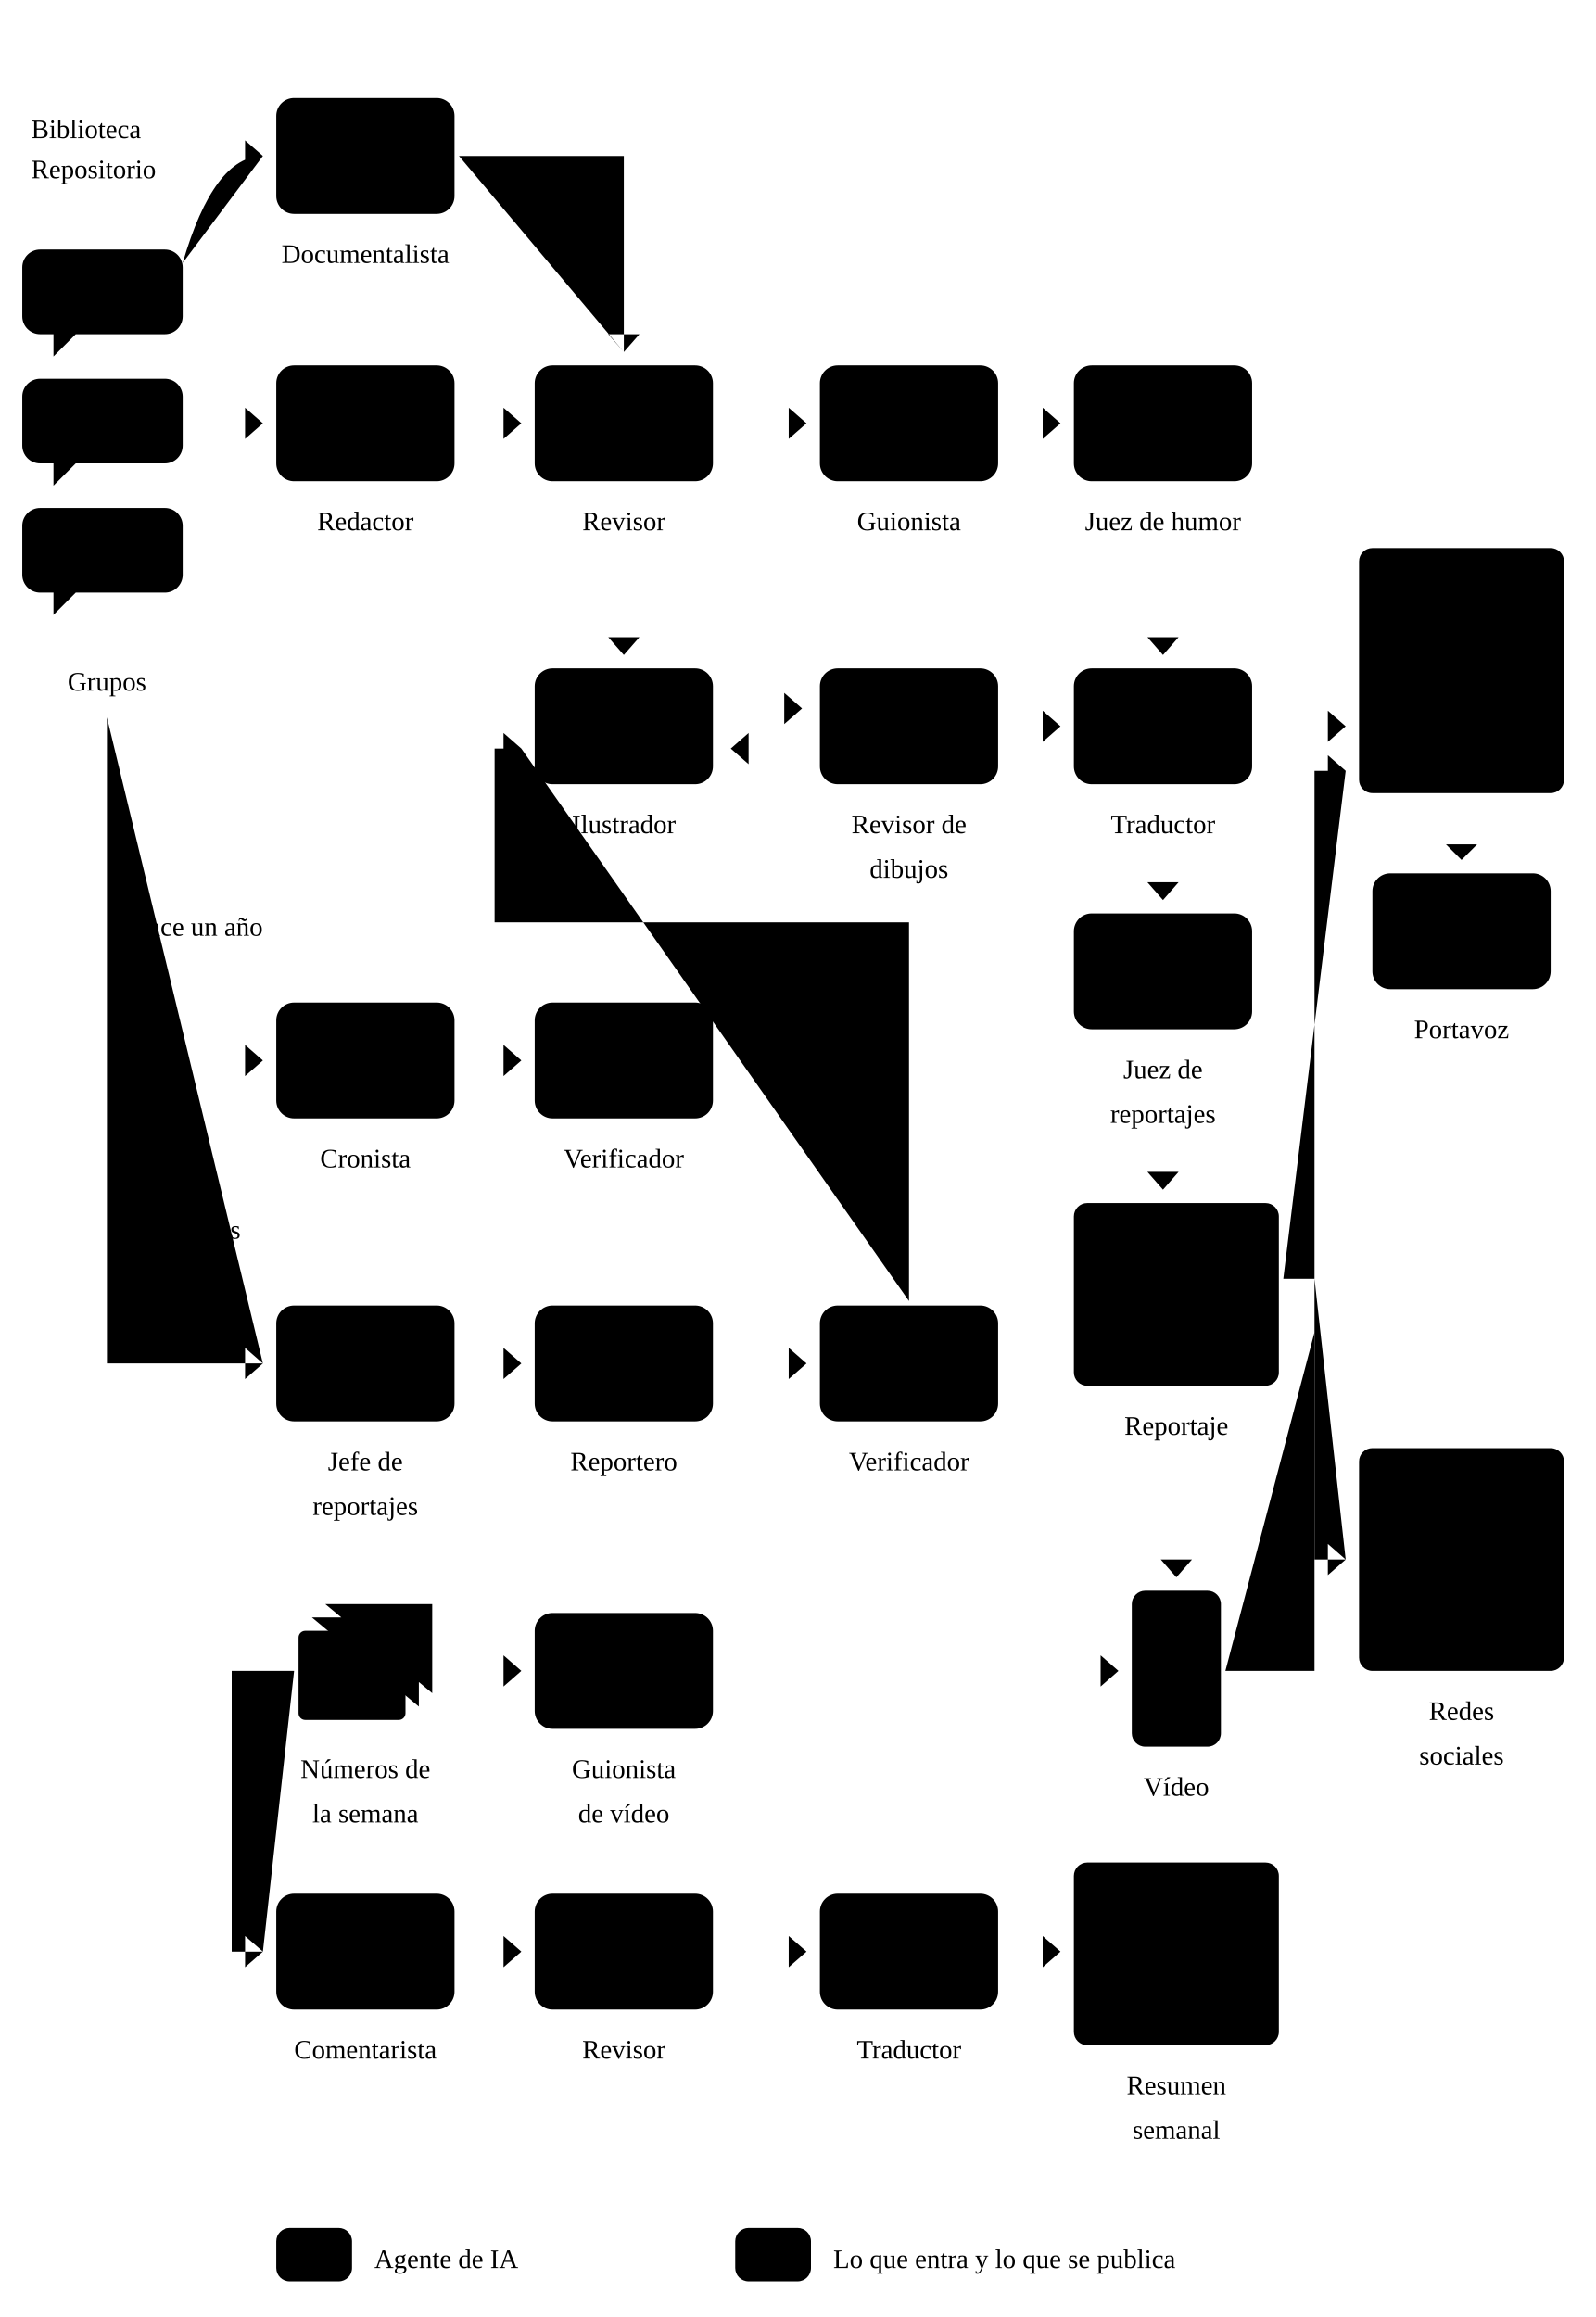
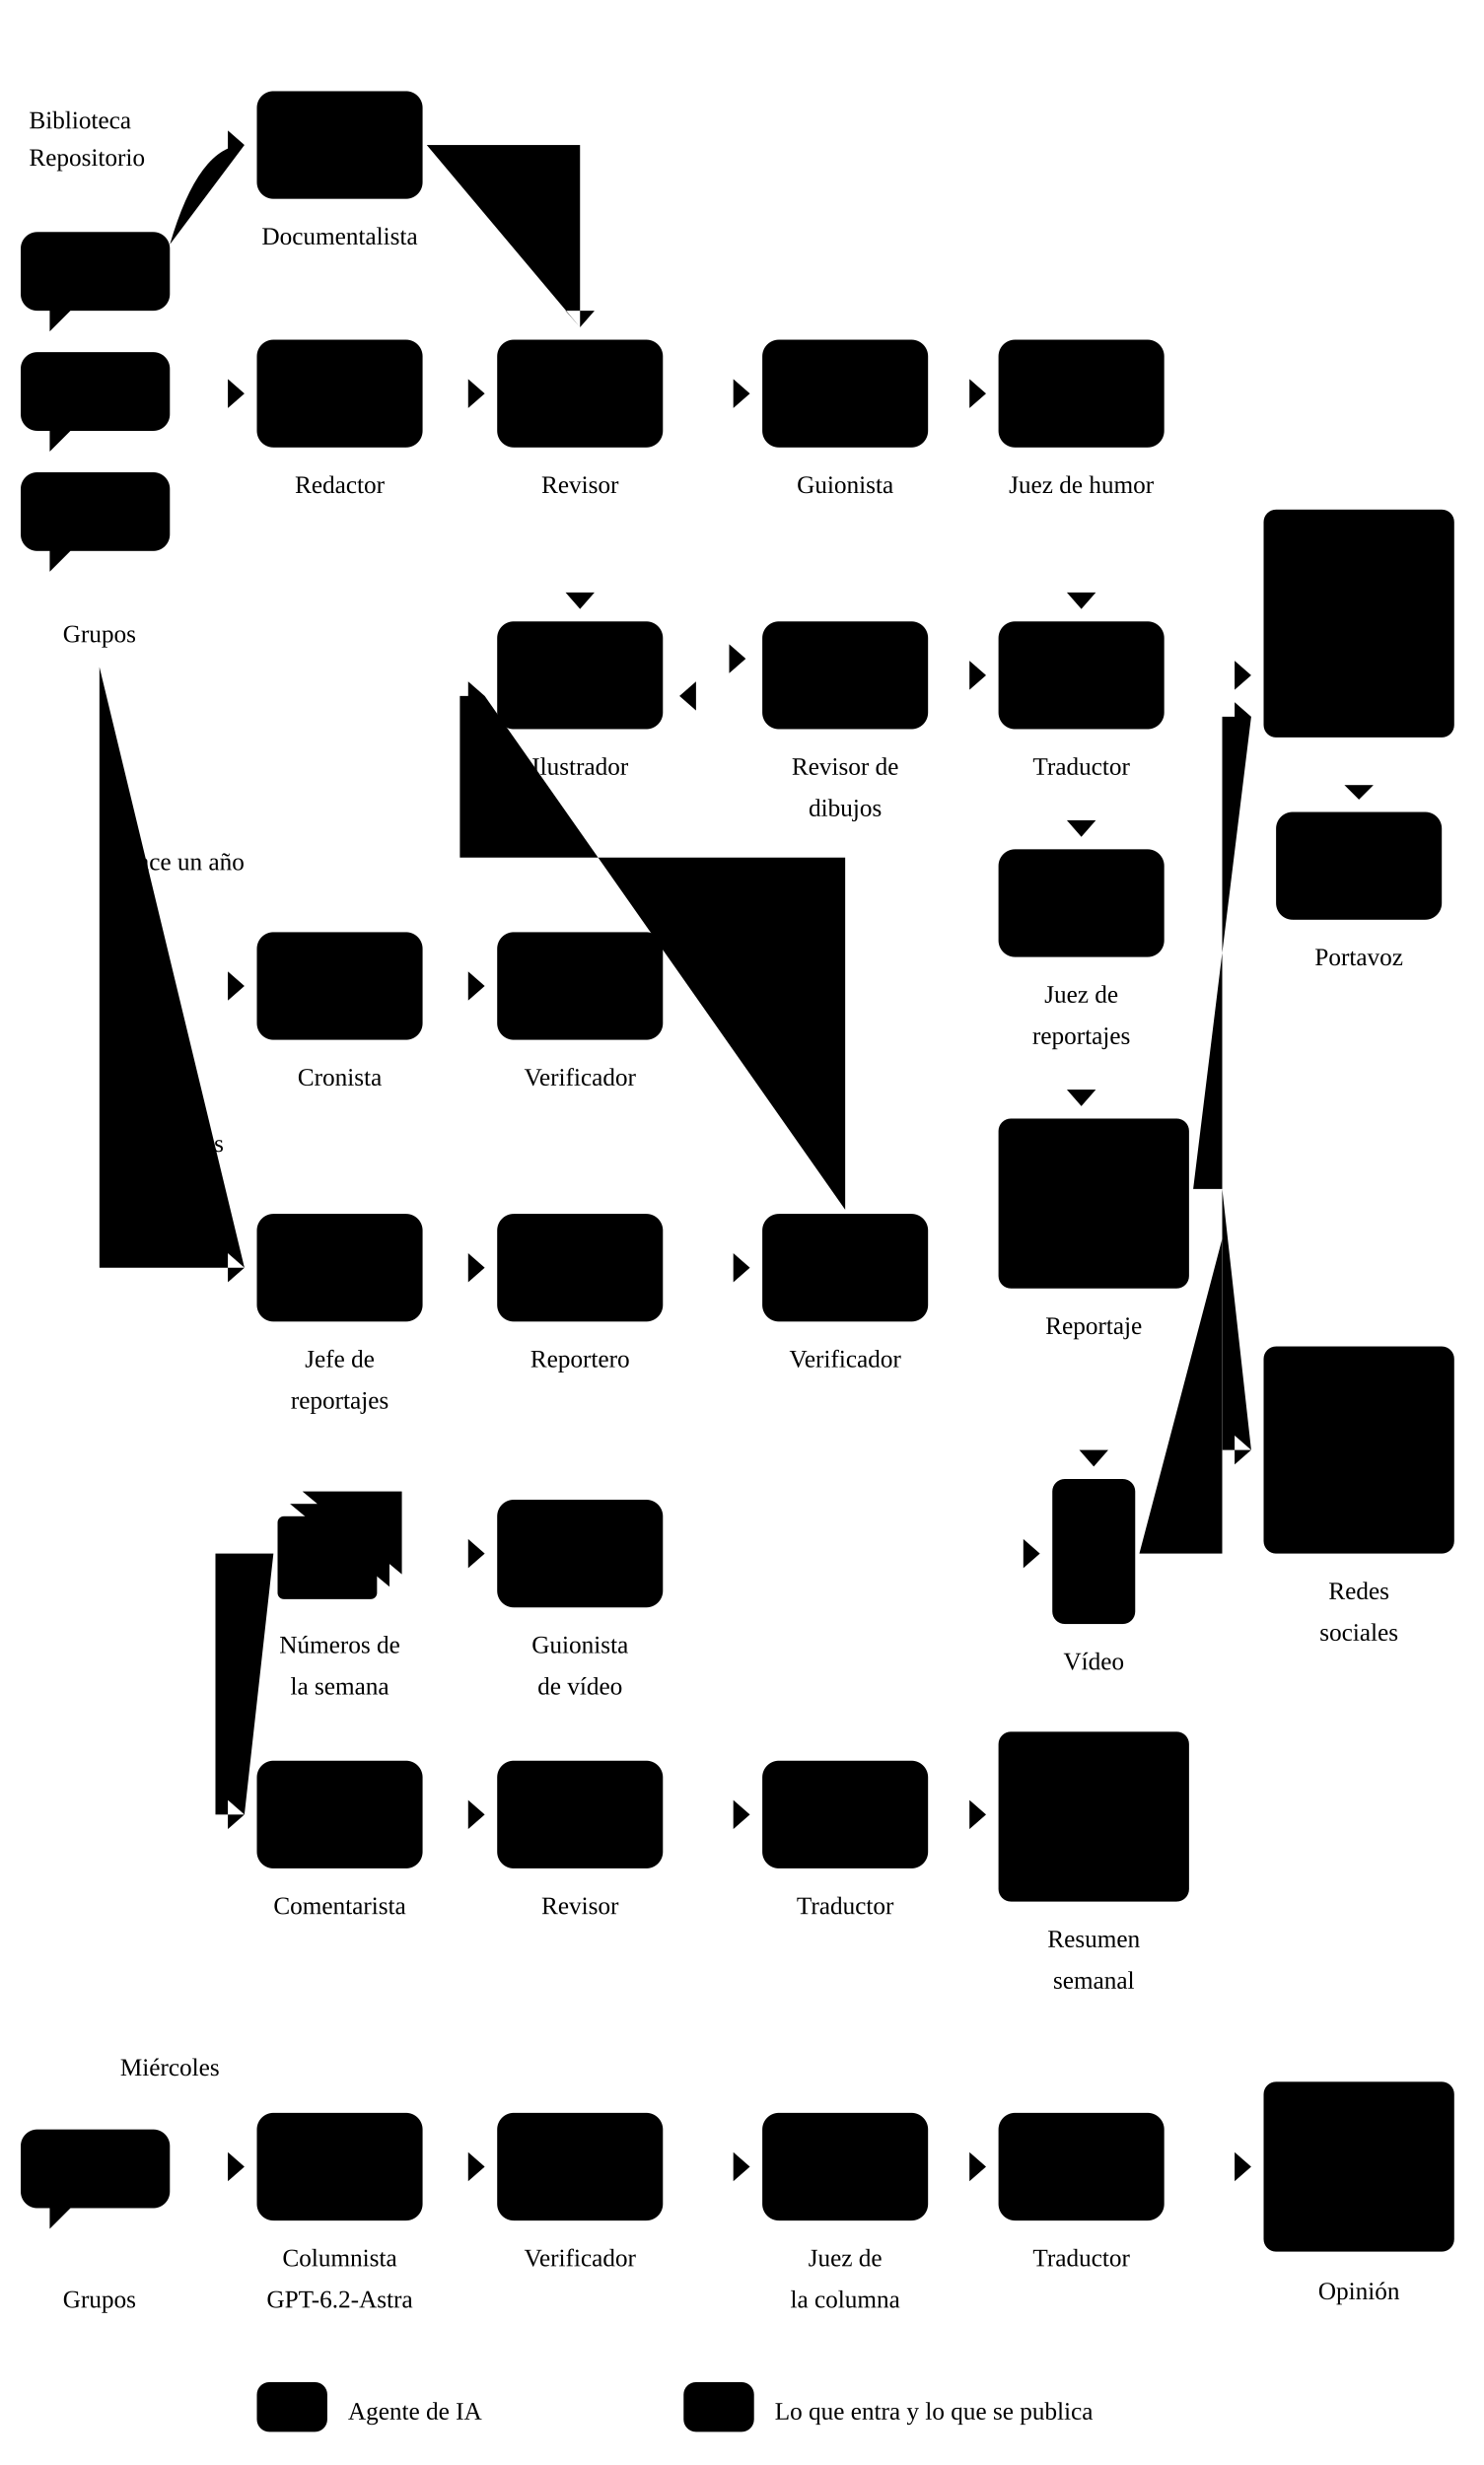
- <svg xmlns="http://www.w3.org/2000/svg" viewBox="0 0 716 1040">
+ <svg xmlns="http://www.w3.org/2000/svg" viewBox="0 0 716 1190">
  <path class="t" d="M18 112 h56 a8 8 0 0 1 8 8 v22 a8 8 0 0 1 -8 8 h-40 l-10 10 v-10 h-6 a8 8 0 0 1 -8 -8 v-22 a8 8 0 0 1 8 -8 z" />
  <path class="t" d="M18 170 h56 a8 8 0 0 1 8 8 v22 a8 8 0 0 1 -8 8 h-40 l-10 10 v-10 h-6 a8 8 0 0 1 -8 -8 v-22 a8 8 0 0 1 8 -8 z" />
  <path class="t" d="M18 228 h56 a8 8 0 0 1 8 8 v22 a8 8 0 0 1 -8 8 h-40 l-10 10 v-10 h-6 a8 8 0 0 1 -8 -8 v-22 a8 8 0 0 1 8 -8 z" />
  <path class="t" d="M30 126 h34 M30 136 h22 M30 184 h34 M30 194 h26 M30 242 h34 M30 252 h18" />
  <text class="lbl" x="48" y="310" text-anchor="middle">Grupos</text>
  <text class="lbl" x="14" y="62">Biblioteca</text>
  <text class="lbl" x="14" y="80">Repositorio</text>
  <path class="t" d="M82 118 Q96 70 118 70 M110 63 L118 70 L110 77" />
  <rect class="t fa" x="124" y="44" width="80" height="52" rx="8" />
  <path class="t" d="M146 58 v28 M154 58 v28 M162 62 v24" />
  <path class="a" d="M170 60 l8 26" />
  <text class="lbl" x="164" y="118" text-anchor="middle">Documentalista</text>
  <path class="t" d="M206 70 H280 V158 M273 150 L280 158 L287 150" />
  <path class="t" d="M88 190 L118 190 M110 183 L118 190 L110 197" />
  <rect class="t fa" x="124" y="164" width="80" height="52" rx="8" />
  <path class="a" d="M146 198 L172 172 L180 180 L154 206 L144 208 Z M168 176 L176 184" />
  <text class="lbl" x="164" y="238" text-anchor="middle">Redactor</text>
  <path class="t" d="M206 190 L234 190 M226 183 L234 190 L226 197" />
  <rect class="t fa" x="240" y="164" width="80" height="52" rx="8" />
  <path class="r" d="M260 190 L274 204 L300 176" />
  <text class="lbl" x="280" y="238" text-anchor="middle">Revisor</text>
  <path class="t" d="M322 190 L362 190 M354 183 L362 190 L354 197" />
  <rect class="t fa" x="368" y="164" width="80" height="52" rx="8" />
  <path class="t" d="M392 178 h26 a5 5 0 0 1 5 5 v10 a5 5 0 0 1 -5 5 h-16 l-6 6 v-6 h-4 a5 5 0 0 1 -5 -5 v-10 a5 5 0 0 1 5 -5 z" />
  <path class="a" d="M395 186 h20 M395 192 h12" />
  <text class="lbl" x="408" y="238" text-anchor="middle">Guionista</text>
  <path class="t" d="M450 190 L476 190 M468 183 L476 190 L468 197" />
  <rect class="t fa" x="482" y="164" width="80" height="52" rx="8" />
  <path class="a" d="M530 178.5 L521.5 170 L506 185.5 L514.5 194 Z" />
  <path class="t" d="M522.2 186.2 L536.4 200.4 M500 206 h24" />
  <text class="lbl" x="522" y="238" text-anchor="middle">Juez de humor</text>
  <path class="t" d="M280 248 V294 M273 286 L280 294 L287 286" />
  <path class="t" d="M522 248 V294 M515 286 L522 294 L529 286" />
  <rect class="t fa" x="240" y="300" width="80" height="52" rx="8" />
  <path class="a" d="M258 340 Q268 316 282 328 T304 314" />
  <circle class="fz" cx="304" cy="314" r="4" />
  <text class="lbl" x="280" y="374" text-anchor="middle">Ilustrador</text>
  <path class="t" d="M324 318 L360 318 M352 311 L360 318 L352 325 M364 336 L328 336 M336 329 L328 336 L336 343" />
  <rect class="t fa" x="368" y="300" width="80" height="52" rx="8" />
  <path class="t" d="M386 326 Q408 306 430 326 Q408 346 386 326 Z" />
  <circle class="a" cx="408" cy="326" r="7" />
  <circle class="ft" cx="408" cy="326" r="3" />
  <text class="lbl" x="408" y="374" text-anchor="middle">Revisor de</text>
  <text class="lbl" x="408" y="394" text-anchor="middle">dibujos</text>
  <path class="t" d="M450 326 L476 326 M468 319 L476 326 L468 333" />
  <rect class="t fa" x="482" y="300" width="80" height="52" rx="8" />
  <text class="ft" x="496" y="331" font-family="Newsreader, Georgia, serif" font-size="15" font-weight="700" text-anchor="middle">ES</text>
  <path class="a" d="M507 326 L517 326 M513 322 L517 326 L513 330" />
  <text class="ft" x="531" y="321" font-family="Newsreader, Georgia, serif" font-size="10.5" font-weight="700" text-anchor="middle">CA</text>
  <text class="ft" x="551" y="321" font-family="Newsreader, Georgia, serif" font-size="10.5" font-weight="700" text-anchor="middle">GL</text>
  <text class="ft" x="531" y="337" font-family="Newsreader, Georgia, serif" font-size="10.5" font-weight="700" text-anchor="middle">EU</text>
  <text class="ft" x="551" y="337" font-family="Newsreader, Georgia, serif" font-size="10.5" font-weight="700" text-anchor="middle">EN</text>
  <text class="lbl" x="522" y="374" text-anchor="middle">Traductor</text>
  <path class="t" d="M564 326 L604 326 M596 319 L604 326 L596 333" />
  <rect class="t" x="610" y="246" width="92" height="110" rx="6" />
  <path class="t" d="M622 266 h68 M622 274 h68" />
  <path class="t" d="M622 290 h30 M622 300 h30 M622 310 h30 M622 320 h30 M660 290 h30 v34 h-30 z" />
  <text class="lbl" x="656" y="346" text-anchor="middle">7:00</text>
  <path class="t" d="M656 358 L656 386 M649 379 L656 386 L663 379" />
  <rect class="t fa" x="616" y="392" width="80" height="52" rx="8" />
  <path class="a" d="M640.5 414.5 L667.5 407 L667.5 425 L640.5 419 Z M653.4 423.2 a4.5 4.5 0 1 1 -8.7 -2.4" />
  <text class="lbl" x="656" y="466" text-anchor="middle">Portavoz</text>
  <text class="lbl" x="58" y="420">Hace un año</text>
  <path class="t" d="M48 322 V612 H118 M110 605 L118 612 L110 619 M48 476 H118 M110 469 L118 476 L110 483" />
  <rect class="t fa" x="124" y="450" width="80" height="52" rx="8" />
  <path class="t" d="M150 476 A14 14 0 1 0 164 462 A15.2 15.2 0 0 0 153.5 466.3 L150 469.8 M150 462 V469.8 H157.8" />
  <path class="a" d="M164 468.2 V476 L170.2 479.1" />
  <text class="lbl" x="164" y="524" text-anchor="middle">Cronista</text>
  <path class="t" d="M206 476 L234 476 M226 469 L234 476 L226 483" />
  <rect class="t fa" x="240" y="450" width="80" height="52" rx="8" />
  <path class="t" d="M256 464 h20 M256 474 h20 M256 484 h14" />
  <path class="a" d="M282 478 L290 486 L306 466" />
  <text class="lbl" x="280" y="524" text-anchor="middle">Verificador</text>
  <path class="t" d="M322 476 H408" />
  <text class="lbl" x="58" y="556">Domingos</text>
  <g transform="translate(0 136)">
    <rect class="t fa" x="124" y="450" width="80" height="52" rx="8" />
    <circle class="t" cx="164" cy="476" r="14" />
    <circle class="ft" cx="164" cy="476" r="4" />
    <text class="lbl" x="164" y="524" text-anchor="middle">Jefe de</text>
    <text class="lbl" x="164" y="544" text-anchor="middle">reportajes</text>
    <path class="t" d="M206 476 L234 476 M226 469 L234 476 L226 483" />
    <rect class="t fa" x="240" y="450" width="80" height="52" rx="8" />
    <circle class="t" cx="274" cy="472" r="10" />
    <path class="a" d="M281 479 L294 492" />
    <text class="lbl" x="280" y="524" text-anchor="middle">Reportero</text>
    <path class="t" d="M322 476 L362 476 M354 469 L362 476 L354 483" />
    <rect class="t fa" x="368" y="450" width="80" height="52" rx="8" />
    <path class="t" d="M384 464 h20 M384 474 h20 M384 484 h14" />
    <path class="a" d="M410 478 L418 486 L434 466" />
    <text class="lbl" x="408" y="524" text-anchor="middle">Verificador</text>
  </g>
  <path class="t" d="M408 584 V414 H222 V336 H234 M226 329 L234 336 L226 343" />
  <path class="t" d="M522 382 V404 M515 396 L522 404 L529 396" />
  <rect class="t fa" x="482" y="410" width="80" height="52" rx="8" />
  <path class="t" d="M522 422 V452 M512 452 H532 M502 427 H542" />
  <path class="a" d="M502 427 L496 441 M502 427 L508 441 M542 427 L536 441 M542 427 L548 441 M495 441 h14 a7 5 0 0 1 -14 0 z M535 441 h14 a7 5 0 0 1 -14 0 z" />
  <text class="lbl" x="522" y="484" text-anchor="middle">Juez de</text>
  <text class="lbl" x="522" y="504" text-anchor="middle">reportajes</text>
  <path class="t" d="M522 512 V534 M515 526 L522 534 L529 526" />
  <g transform="translate(0 104)">
    <rect class="t" x="482" y="436" width="92" height="82" rx="6" />
    <path class="t" d="M494 452 h68 M494 460 h68 M494 474 h68 M494 484 h68 M494 494 h68 M494 504 h40" />
    <text class="lbl" x="528" y="540" text-anchor="middle">Reportaje</text>
  </g>
  <path class="t" d="M576 574 H590 V346 H604 M596 339 L604 346 L596 353" />
  <path class="t" d="M528 654 V708 M521 700 L528 708 L535 700" />
  <path class="t" d="M590 574 V700 H604 M596 693 L604 700 L596 707" />
  <rect class="t" x="610" y="650" width="92" height="100" rx="6" />
  <path class="t" d="M650 681 L662 674 M650 691 L662 698" />
  <circle class="a" cx="667" cy="671" r="6" />
  <circle class="a" cx="645" cy="686" r="6" />
  <circle class="a" cx="667" cy="701" r="6" />
  <text class="lbl" x="656" y="736" text-anchor="middle">Dom. 9:00</text>
  <text class="lbl" x="656" y="772" text-anchor="middle">Redes</text>
  <text class="lbl" x="656" y="792" text-anchor="middle">sociales</text>
  <g transform="translate(0 152)">
    <path class="t" d="M146 568 h48 v40 M140 574 h48 v40" />
    <rect class="t" x="134" y="580" width="48" height="40" rx="3" />
    <path class="t" d="M141 591 h34 M141 600 h34 M141 609 h22" />
    <text class="lbl" x="164" y="646" text-anchor="middle">Números de</text>
    <text class="lbl" x="164" y="666" text-anchor="middle">la semana</text>
    <path class="t" d="M206 598 L234 598 M226 591 L234 598 L226 605" />
    <rect class="t fa" x="240" y="572" width="80" height="52" rx="8" />
    <rect class="t" x="262" y="594" width="36" height="20" rx="2" />
    <path class="a" d="M262 590 L294 581 L296 587 L264 596 Z" />
    <text class="lbl" x="280" y="646" text-anchor="middle">Guionista</text>
    <text class="lbl" x="280" y="666" text-anchor="middle">de vídeo</text>
    <path class="t" d="M322 598 L502 598 M494 591 L502 598 L494 605" />
    <rect class="t" x="508" y="562" width="40" height="70" rx="6" />
    <path class="t" d="M522 586 L539 597 L522 608 Z" />
    <text class="lbl" x="528" y="654" text-anchor="middle">Vídeo</text>
    <path class="t" d="M550 598 H590 V446" />
  </g>
  <path class="t" d="M132 750 H104 V876 H118 M110 869 L118 876 L110 883" />
  <rect class="t fa" x="124" y="850" width="80" height="52" rx="8" />
  <path class="a" d="M164.0 860.0 L168.1 870.3 L179.2 871.1 L170.7 878.2 L173.4 888.9 L164.0 883.0 L154.6 888.9 L157.3 878.2 L148.8 871.1 L159.9 870.3 Z" />
  <text class="lbl" x="164" y="924" text-anchor="middle">Comentarista</text>
  <path class="t" d="M206 876 L234 876 M226 869 L234 876 L226 883" />
  <rect class="t fa" x="240" y="850" width="80" height="52" rx="8" />
  <path class="r" d="M260 876 L274 890 L300 862" />
  <text class="lbl" x="280" y="924" text-anchor="middle">Revisor</text>
  <path class="t" d="M322 876 L362 876 M354 869 L362 876 L354 883" />
  <rect class="t fa" x="368" y="850" width="80" height="52" rx="8" />
  <text class="ft" x="382" y="881" font-family="Newsreader, Georgia, serif" font-size="15" font-weight="700" text-anchor="middle">ES</text>
  <path class="a" d="M393 876 L403 876 M399 872 L403 876 L399 880" />
  <text class="ft" x="417" y="871" font-family="Newsreader, Georgia, serif" font-size="10.5" font-weight="700" text-anchor="middle">CA</text>
  <text class="ft" x="437" y="871" font-family="Newsreader, Georgia, serif" font-size="10.5" font-weight="700" text-anchor="middle">GL</text>
  <text class="ft" x="417" y="887" font-family="Newsreader, Georgia, serif" font-size="10.5" font-weight="700" text-anchor="middle">EU</text>
  <text class="ft" x="437" y="887" font-family="Newsreader, Georgia, serif" font-size="10.5" font-weight="700" text-anchor="middle">EN</text>
  <text class="lbl" x="408" y="924" text-anchor="middle">Traductor</text>
  <path class="t" d="M450 876 L476 876 M468 869 L476 876 L468 883" />
  <rect class="t" x="482" y="836" width="92" height="82" rx="6" />
  <path class="t" d="M494 852 h68 M494 860 h68 M494 874 h30 M494 884 h30 M494 894 h30 M494 904 h30 M532 874 h30 v30 h-30 z" />
  <text class="lbl" x="528" y="940" text-anchor="middle">Resumen</text>
  <text class="lbl" x="528" y="960" text-anchor="middle">semanal</text>
-   <g transform="translate(0 296)">
+   <text class="lbl" x="58" y="1002">Miércoles</text>
+   <g transform="translate(0 916)">
+     <path class="t" d="M18 112 h56 a8 8 0 0 1 8 8 v22 a8 8 0 0 1 -8 8 h-40 l-10 10 v-10 h-6 a8 8 0 0 1 -8 -8 v-22 a8 8 0 0 1 8 -8 z" />
+   </g>
+   <text class="lbl" x="48" y="1114" text-anchor="middle">Grupos</text>
+   <path class="t" d="M86 1046 L118 1046 M110 1039 L118 1046 L110 1053" />
+   <rect class="t fa" x="124" y="1020" width="80" height="52" rx="8" />
+   <circle class="a" cx="155" cy="1041" r="6" />
+   <path class="a" d="M161 1041 q0 11 -9 15" />
+   <circle class="a" cx="174" cy="1041" r="6" />
+   <path class="a" d="M180 1041 q0 11 -9 15" />
+   <text class="lbl" x="164" y="1094" text-anchor="middle">Columnista</text>
+   <text class="lbl" x="164" y="1114" text-anchor="middle">GPT-6.2-Astra</text>
+   <path class="t" d="M206 1046 L234 1046 M226 1039 L234 1046 L226 1053" />
+   <rect class="t fa" x="240" y="1020" width="80" height="52" rx="8" />
+   <path class="t" d="M256 1034 h20 M256 1044 h20 M256 1054 h14" />
+   <path class="a" d="M282 1048 L290 1056 L306 1036" />
+   <text class="lbl" x="280" y="1094" text-anchor="middle">Verificador</text>
+   <path class="t" d="M322 1046 L362 1046 M354 1039 L362 1046 L354 1053" />
+   <g transform="translate(-114 610)">
+     <rect class="t fa" x="482" y="410" width="80" height="52" rx="8" />
+     <path class="t" d="M522 422 V452 M512 452 H532 M502 427 H542" />
+     <path class="a" d="M502 427 L496 441 M502 427 L508 441 M542 427 L536 441 M542 427 L548 441 M495 441 h14 a7 5 0 0 1 -14 0 z M535 441 h14 a7 5 0 0 1 -14 0 z" />
+   </g>
+   <text class="lbl" x="408" y="1094" text-anchor="middle">Juez de</text>
+   <text class="lbl" x="408" y="1114" text-anchor="middle">la columna</text>
+   <path class="t" d="M450 1046 L476 1046 M468 1039 L476 1046 L468 1053" />
+   <rect class="t fa" x="482" y="1020" width="80" height="52" rx="8" />
+   <text class="ft" x="496" y="1051" font-family="Newsreader, Georgia, serif" font-size="15" font-weight="700" text-anchor="middle">ES</text>
+   <path class="a" d="M507 1046 L517 1046 M513 1042 L517 1046 L513 1050" />
+   <text class="ft" x="531" y="1041" font-family="Newsreader, Georgia, serif" font-size="10.5" font-weight="700" text-anchor="middle">CA</text>
+   <text class="ft" x="551" y="1041" font-family="Newsreader, Georgia, serif" font-size="10.5" font-weight="700" text-anchor="middle">GL</text>
+   <text class="ft" x="531" y="1057" font-family="Newsreader, Georgia, serif" font-size="10.5" font-weight="700" text-anchor="middle">EU</text>
+   <text class="ft" x="551" y="1057" font-family="Newsreader, Georgia, serif" font-size="10.5" font-weight="700" text-anchor="middle">EN</text>
+   <text class="lbl" x="522" y="1094" text-anchor="middle">Traductor</text>
+   <path class="t" d="M564 1046 L604 1046 M596 1039 L604 1046 L596 1053" />
+   <rect class="t" x="610" y="1005" width="92" height="82" rx="6" />
+   <circle class="a" cx="630" cy="1024" r="5" />
+   <path class="a" d="M635 1024 q0 9 -8 12" />
+   <circle class="a" cx="646" cy="1024" r="5" />
+   <path class="a" d="M651 1024 q0 9 -8 12" />
+   <path class="t" d="M622 1048 h68 M622 1058 h68 M622 1068 h68 M622 1078 h40" />
+   <text class="lbl" x="656" y="1110" text-anchor="middle">Opinión</text>
+   <g transform="translate(0 446)">
    <path class="t" d="M14 690 H702" />
    <rect class="t fa" x="124" y="704" width="34" height="24" rx="6" />
    <text class="lbl" x="168" y="722">Agente de IA</text>
    <rect class="t" x="330" y="704" width="34" height="24" rx="6" />
    <text class="lbl" x="374" y="722">Lo que entra y lo que se publica</text>
  </g>
</svg>
